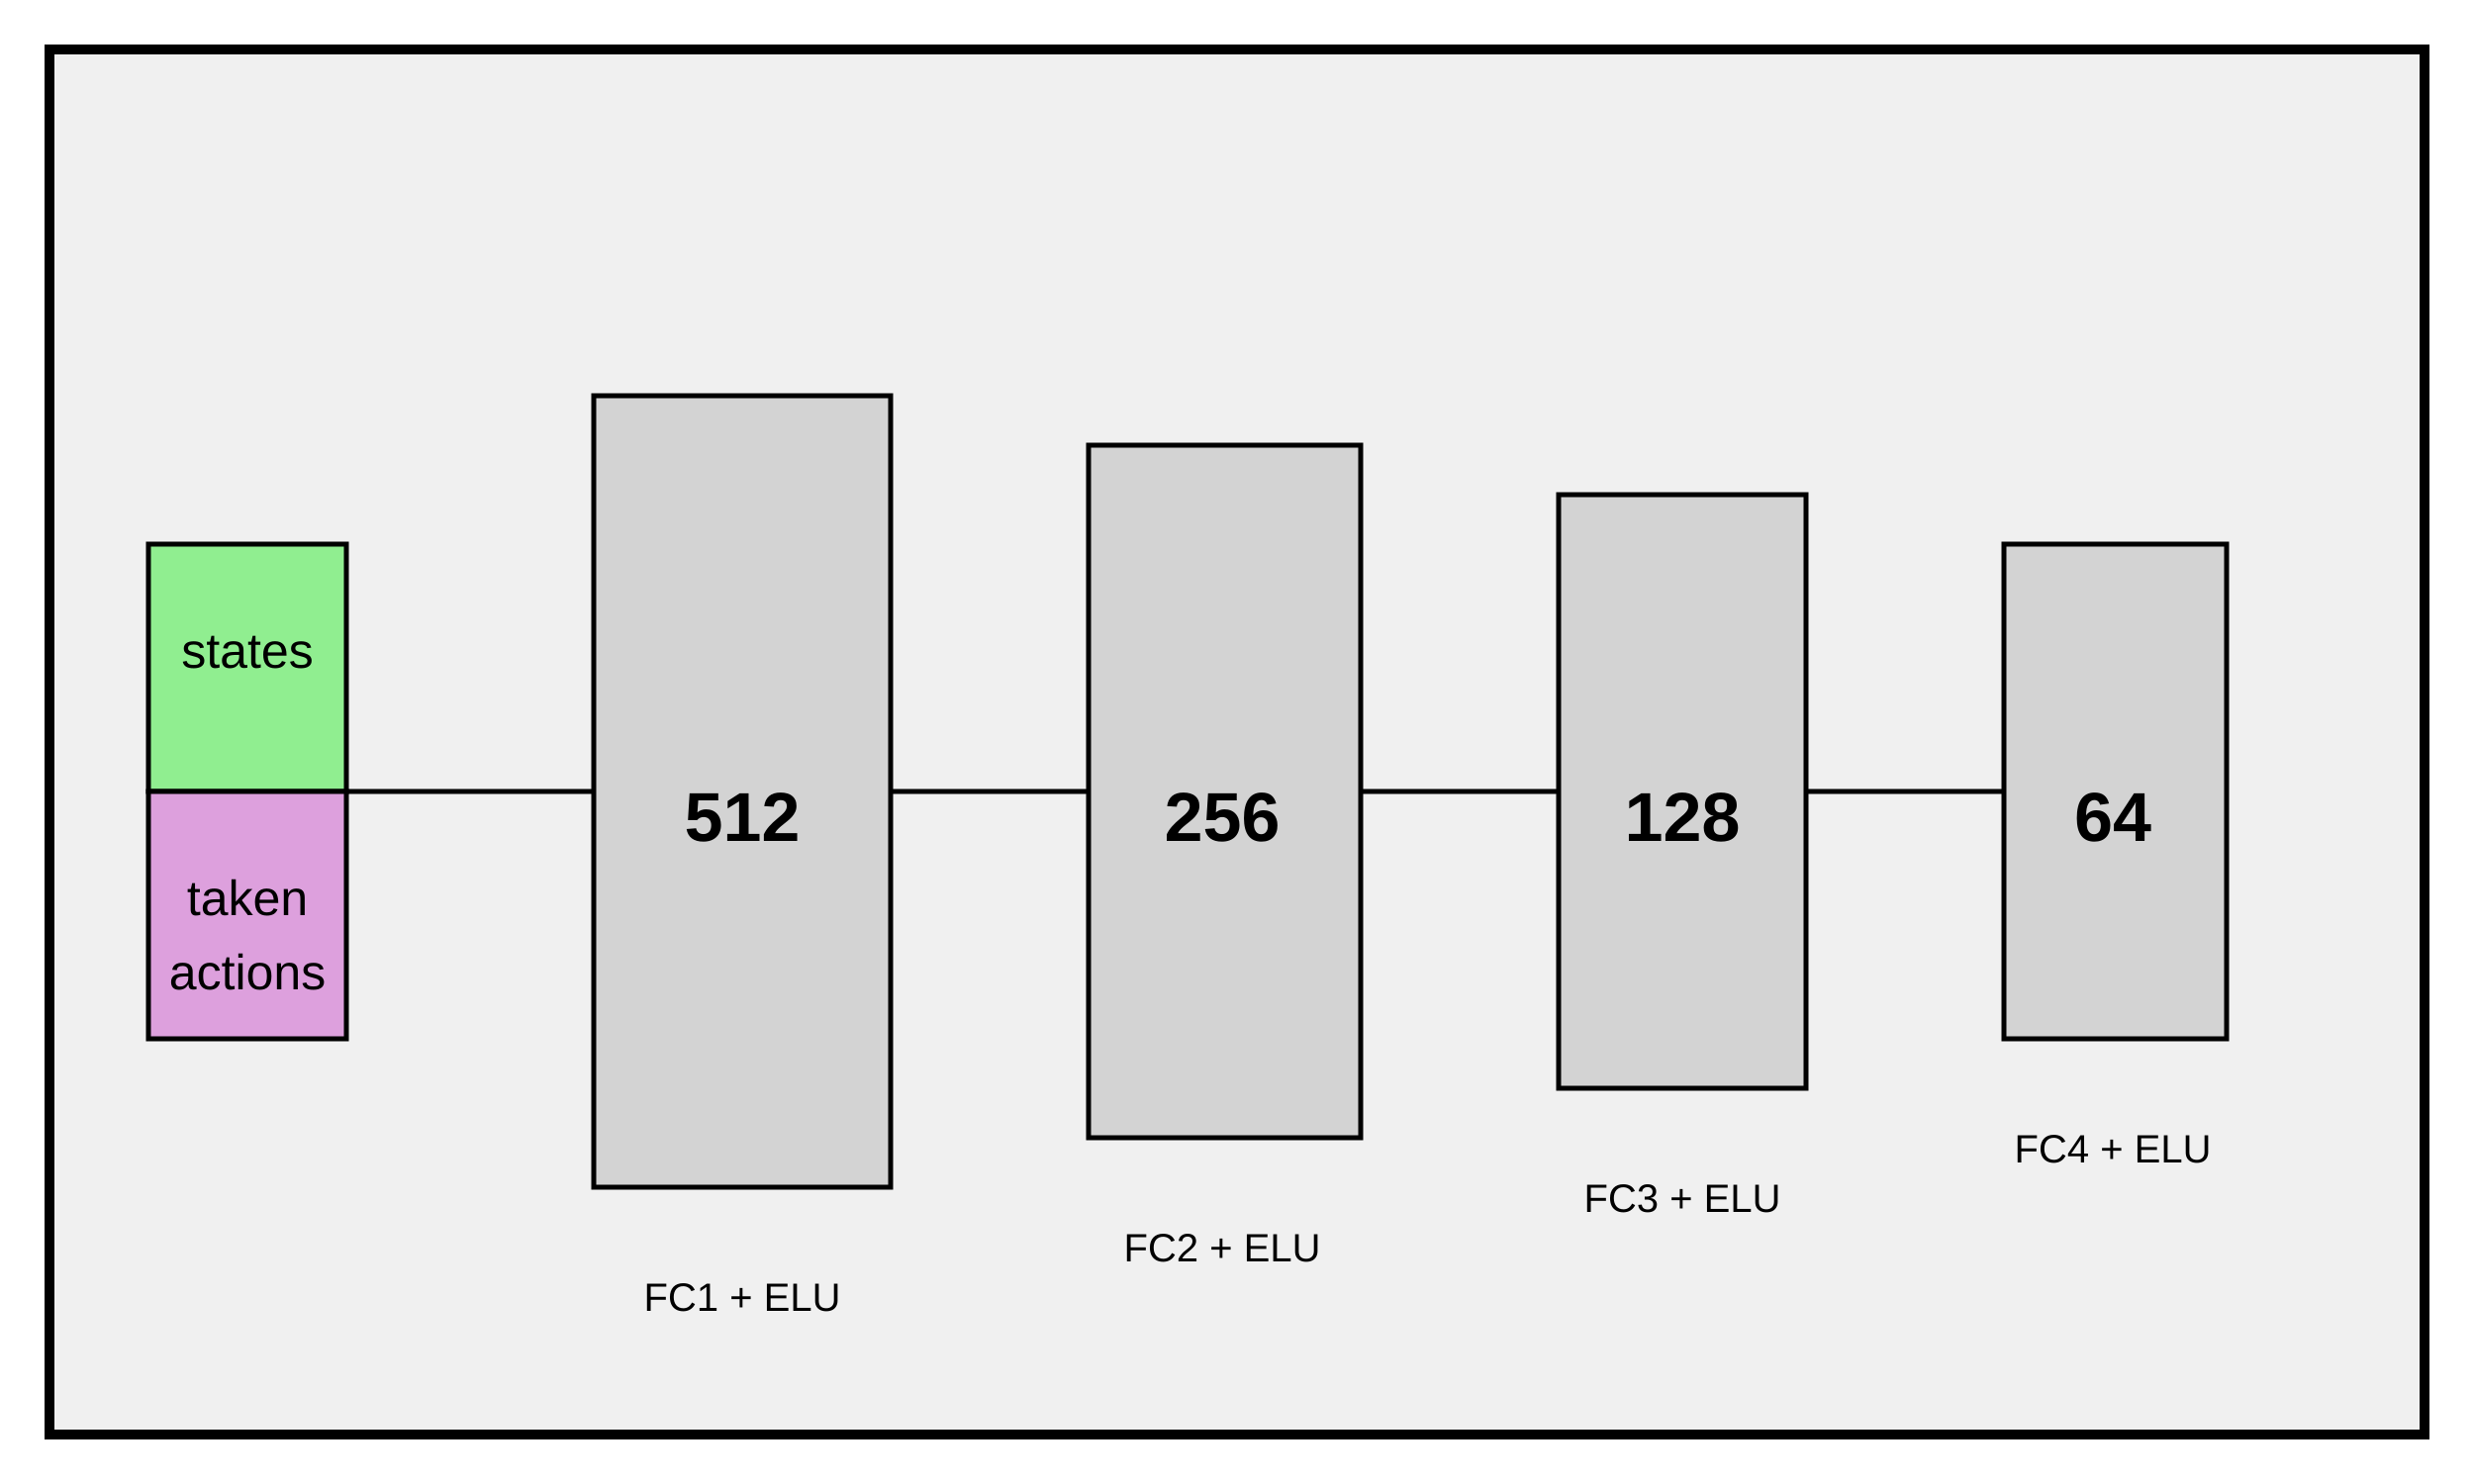
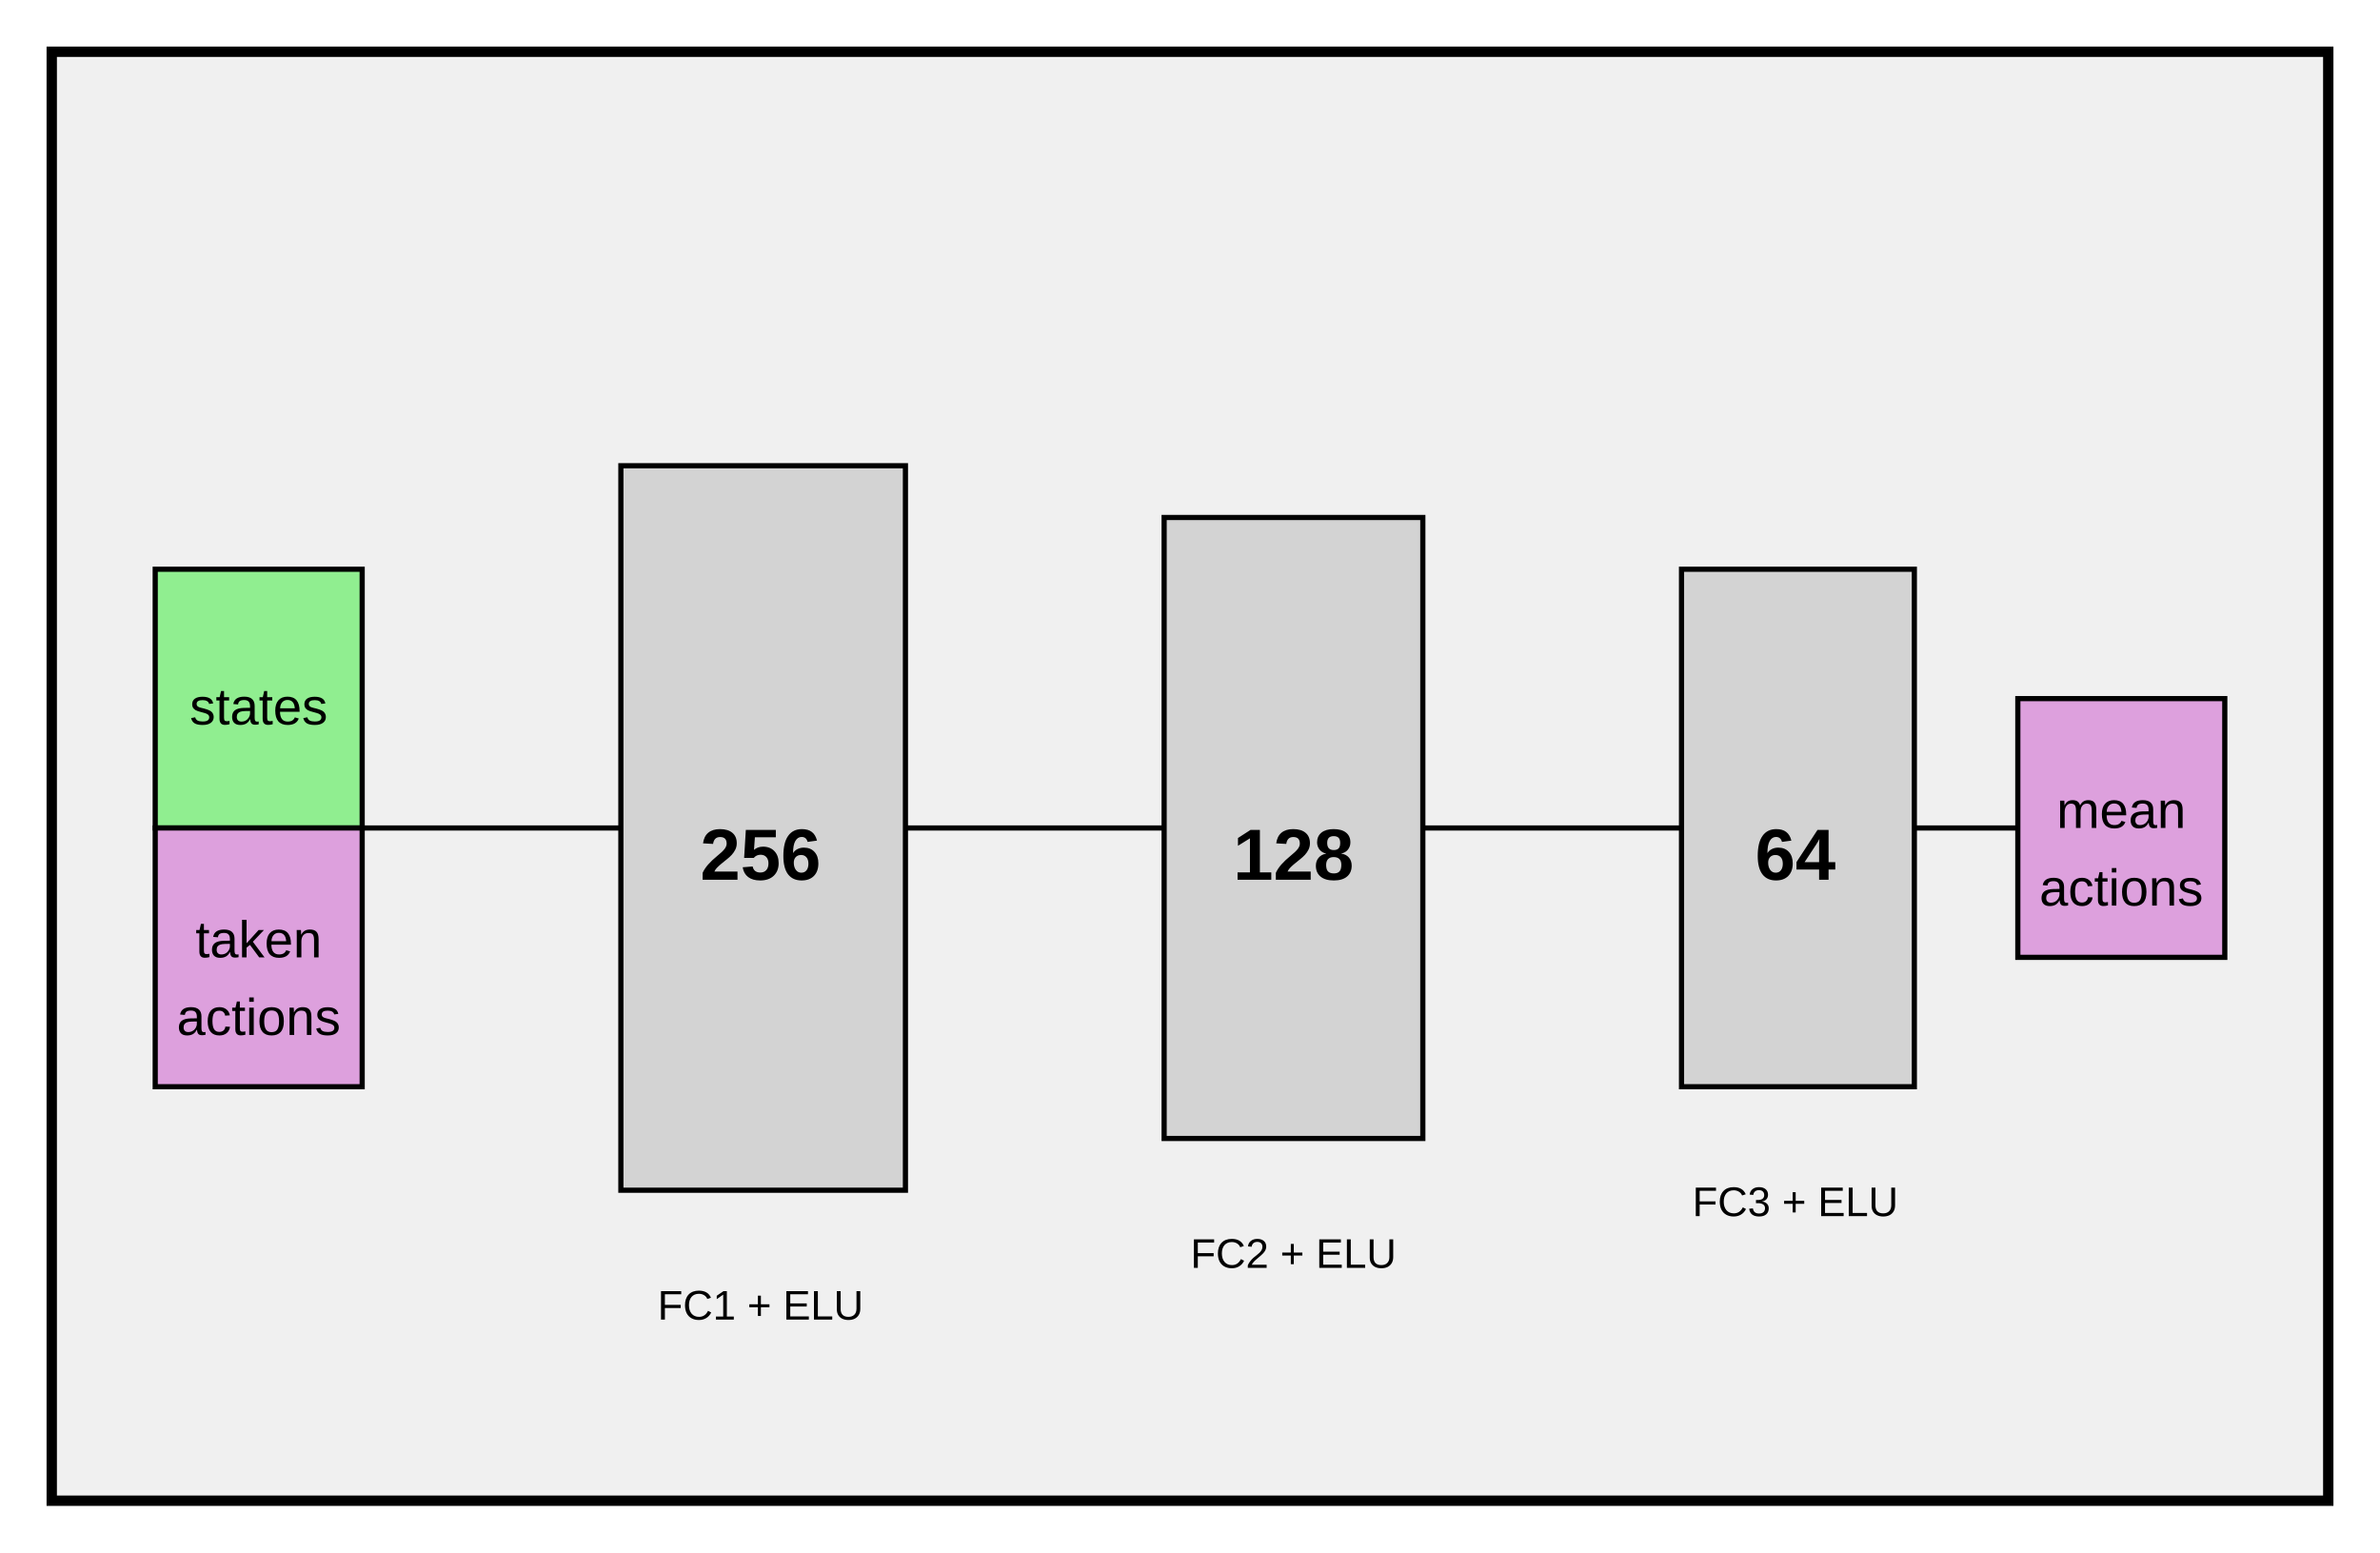
- <svg xmlns="http://www.w3.org/2000/svg" viewBox="0 0 500 300">
-   <rect x="10" y="10" width="480" height="280" fill="#f0f0f0" stroke="#000000" stroke-width="2" />
+ <svg xmlns="http://www.w3.org/2000/svg" viewBox="0 0 460 300">
+   <rect x="10" y="10" width="440" height="280" fill="#f0f0f0" stroke="#000000" stroke-width="2" />
  <rect x="30" y="110" width="40" height="50" fill="#90EE90" stroke="#000000" />
-   <text x="50" y="135" font-family="Arial" font-size="10" text-anchor="middle">states</text>
+   <text x="50" y="140" font-family="Arial" font-size="10" text-anchor="middle">states</text>
  <rect x="30" y="160" width="40" height="50" fill="#DDA0DD" stroke="#000000" />
  <text x="50" y="185" font-family="Arial" font-size="10" text-anchor="middle">taken</text>
  <text x="50" y="200" font-family="Arial" font-size="10" text-anchor="middle">actions</text>
-   <rect x="120" y="80" width="60" height="160" fill="#D3D3D3" stroke="#000000" />
-   <text x="150" y="170" font-family="Arial" font-size="14" font-weight="bold" text-anchor="middle">512</text>
-   <text x="150" y="265" font-family="Arial" font-size="8" text-anchor="middle">FC1 + ELU</text>
-   <rect x="220" y="90" width="55" height="140" fill="#D3D3D3" stroke="#000000" />
-   <text x="247" y="170" font-family="Arial" font-size="14" font-weight="bold" text-anchor="middle">256</text>
-   <text x="247" y="255" font-family="Arial" font-size="8" text-anchor="middle">FC2 + ELU</text>
-   <rect x="315" y="100" width="50" height="120" fill="#D3D3D3" stroke="#000000" />
-   <text x="340" y="170" font-family="Arial" font-size="14" font-weight="bold" text-anchor="middle">128</text>
-   <text x="340" y="245" font-family="Arial" font-size="8" text-anchor="middle">FC3 + ELU</text>
-   <rect x="405" y="110" width="45" height="100" fill="#D3D3D3" stroke="#000000" />
-   <text x="427" y="170" font-family="Arial" font-size="14" font-weight="bold" text-anchor="middle">64</text>
-   <text x="427" y="235" font-family="Arial" font-size="8" text-anchor="middle">FC4 + ELU</text>
+   <rect x="120" y="90" width="55" height="140" fill="#D3D3D3" stroke="#000000" />
+   <text x="147" y="170" font-family="Arial" font-size="14" font-weight="bold" text-anchor="middle">256</text>
+   <text x="147" y="255" font-family="Arial" font-size="8" text-anchor="middle">FC1 + ELU</text>
+   <rect x="225" y="100" width="50" height="120" fill="#D3D3D3" stroke="#000000" />
+   <text x="250" y="170" font-family="Arial" font-size="14" font-weight="bold" text-anchor="middle">128</text>
+   <text x="250" y="245" font-family="Arial" font-size="8" text-anchor="middle">FC2 + ELU</text>
+   <rect x="325" y="110" width="45" height="100" fill="#D3D3D3" stroke="#000000" />
+   <text x="347" y="170" font-family="Arial" font-size="14" font-weight="bold" text-anchor="middle">64</text>
+   <text x="347" y="235" font-family="Arial" font-size="8" text-anchor="middle">FC3 + ELU</text>
+   <rect x="390" y="135" width="40" height="50" fill="#DDA0DD" stroke="#000000" />
+   <text x="410" y="160" font-family="Arial" font-size="10" text-anchor="middle">mean</text>
+   <text x="410" y="175" font-family="Arial" font-size="10" text-anchor="middle">actions</text>
  <line x1="70" y1="160" x2="120" y2="160" stroke="#000000" stroke-width="1" />
-   <line x1="180" y1="160" x2="220" y2="160" stroke="#000000" stroke-width="1" />
-   <line x1="275" y1="160" x2="315" y2="160" stroke="#000000" stroke-width="1" />
-   <line x1="365" y1="160" x2="405" y2="160" stroke="#000000" stroke-width="1" />
+   <line x1="175" y1="160" x2="225" y2="160" stroke="#000000" stroke-width="1" />
+   <line x1="275" y1="160" x2="325" y2="160" stroke="#000000" stroke-width="1" />
+   <line x1="370" y1="160" x2="390" y2="160" stroke="#000000" stroke-width="1" />
</svg>
